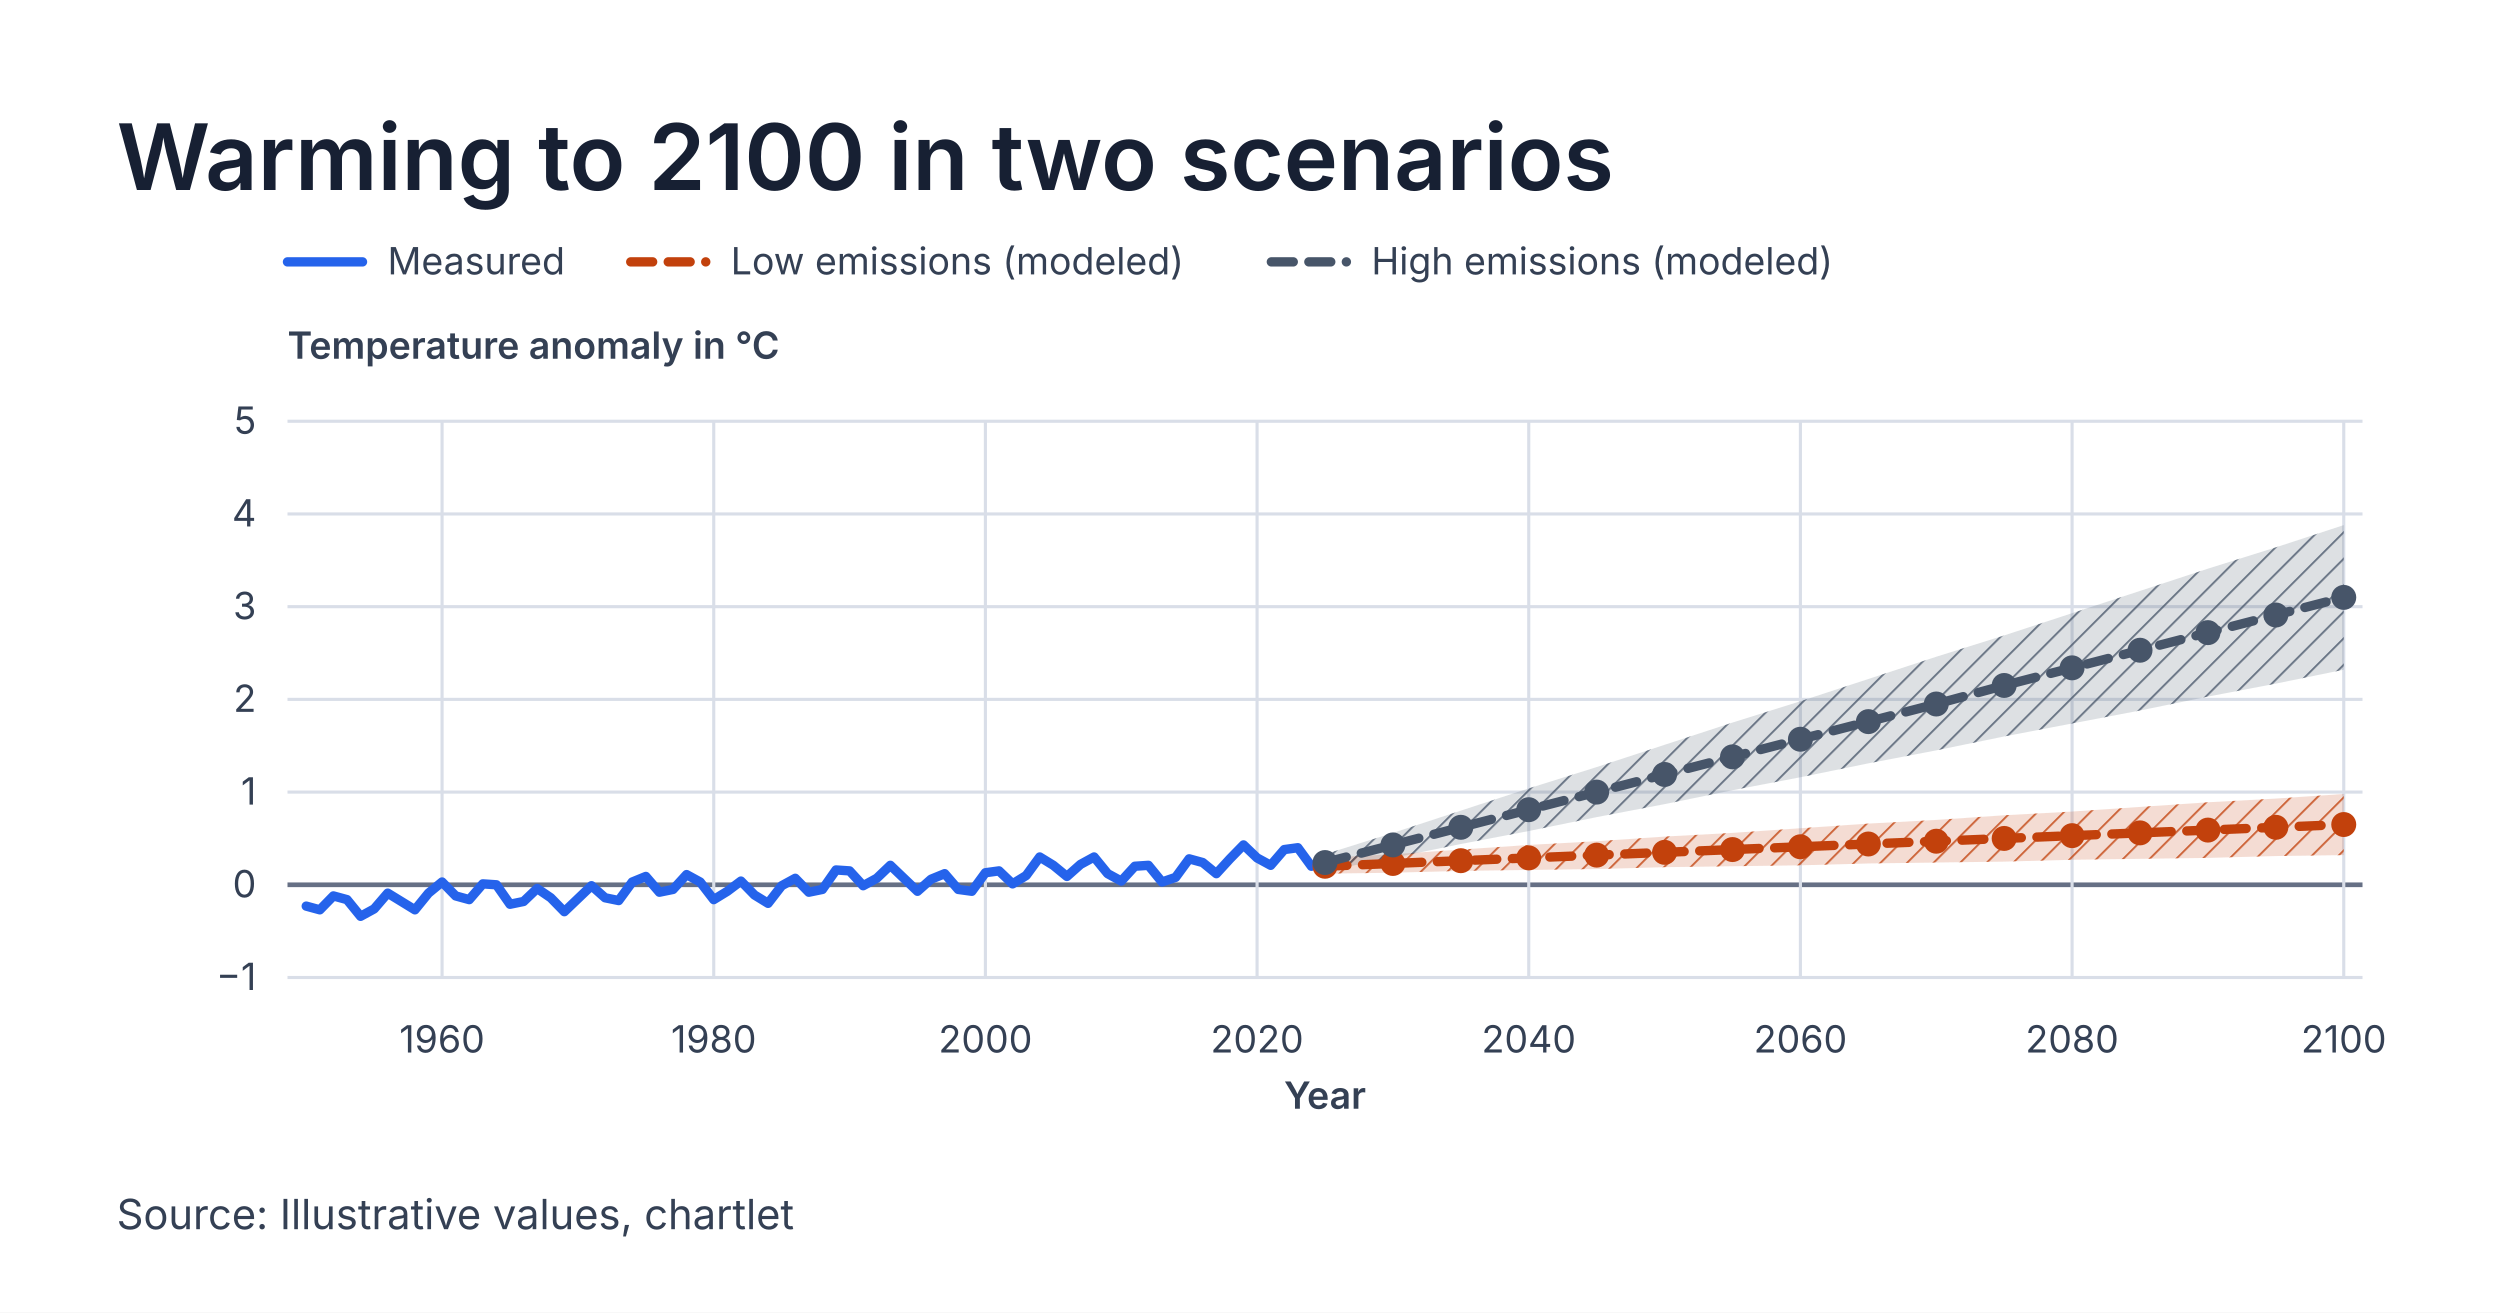
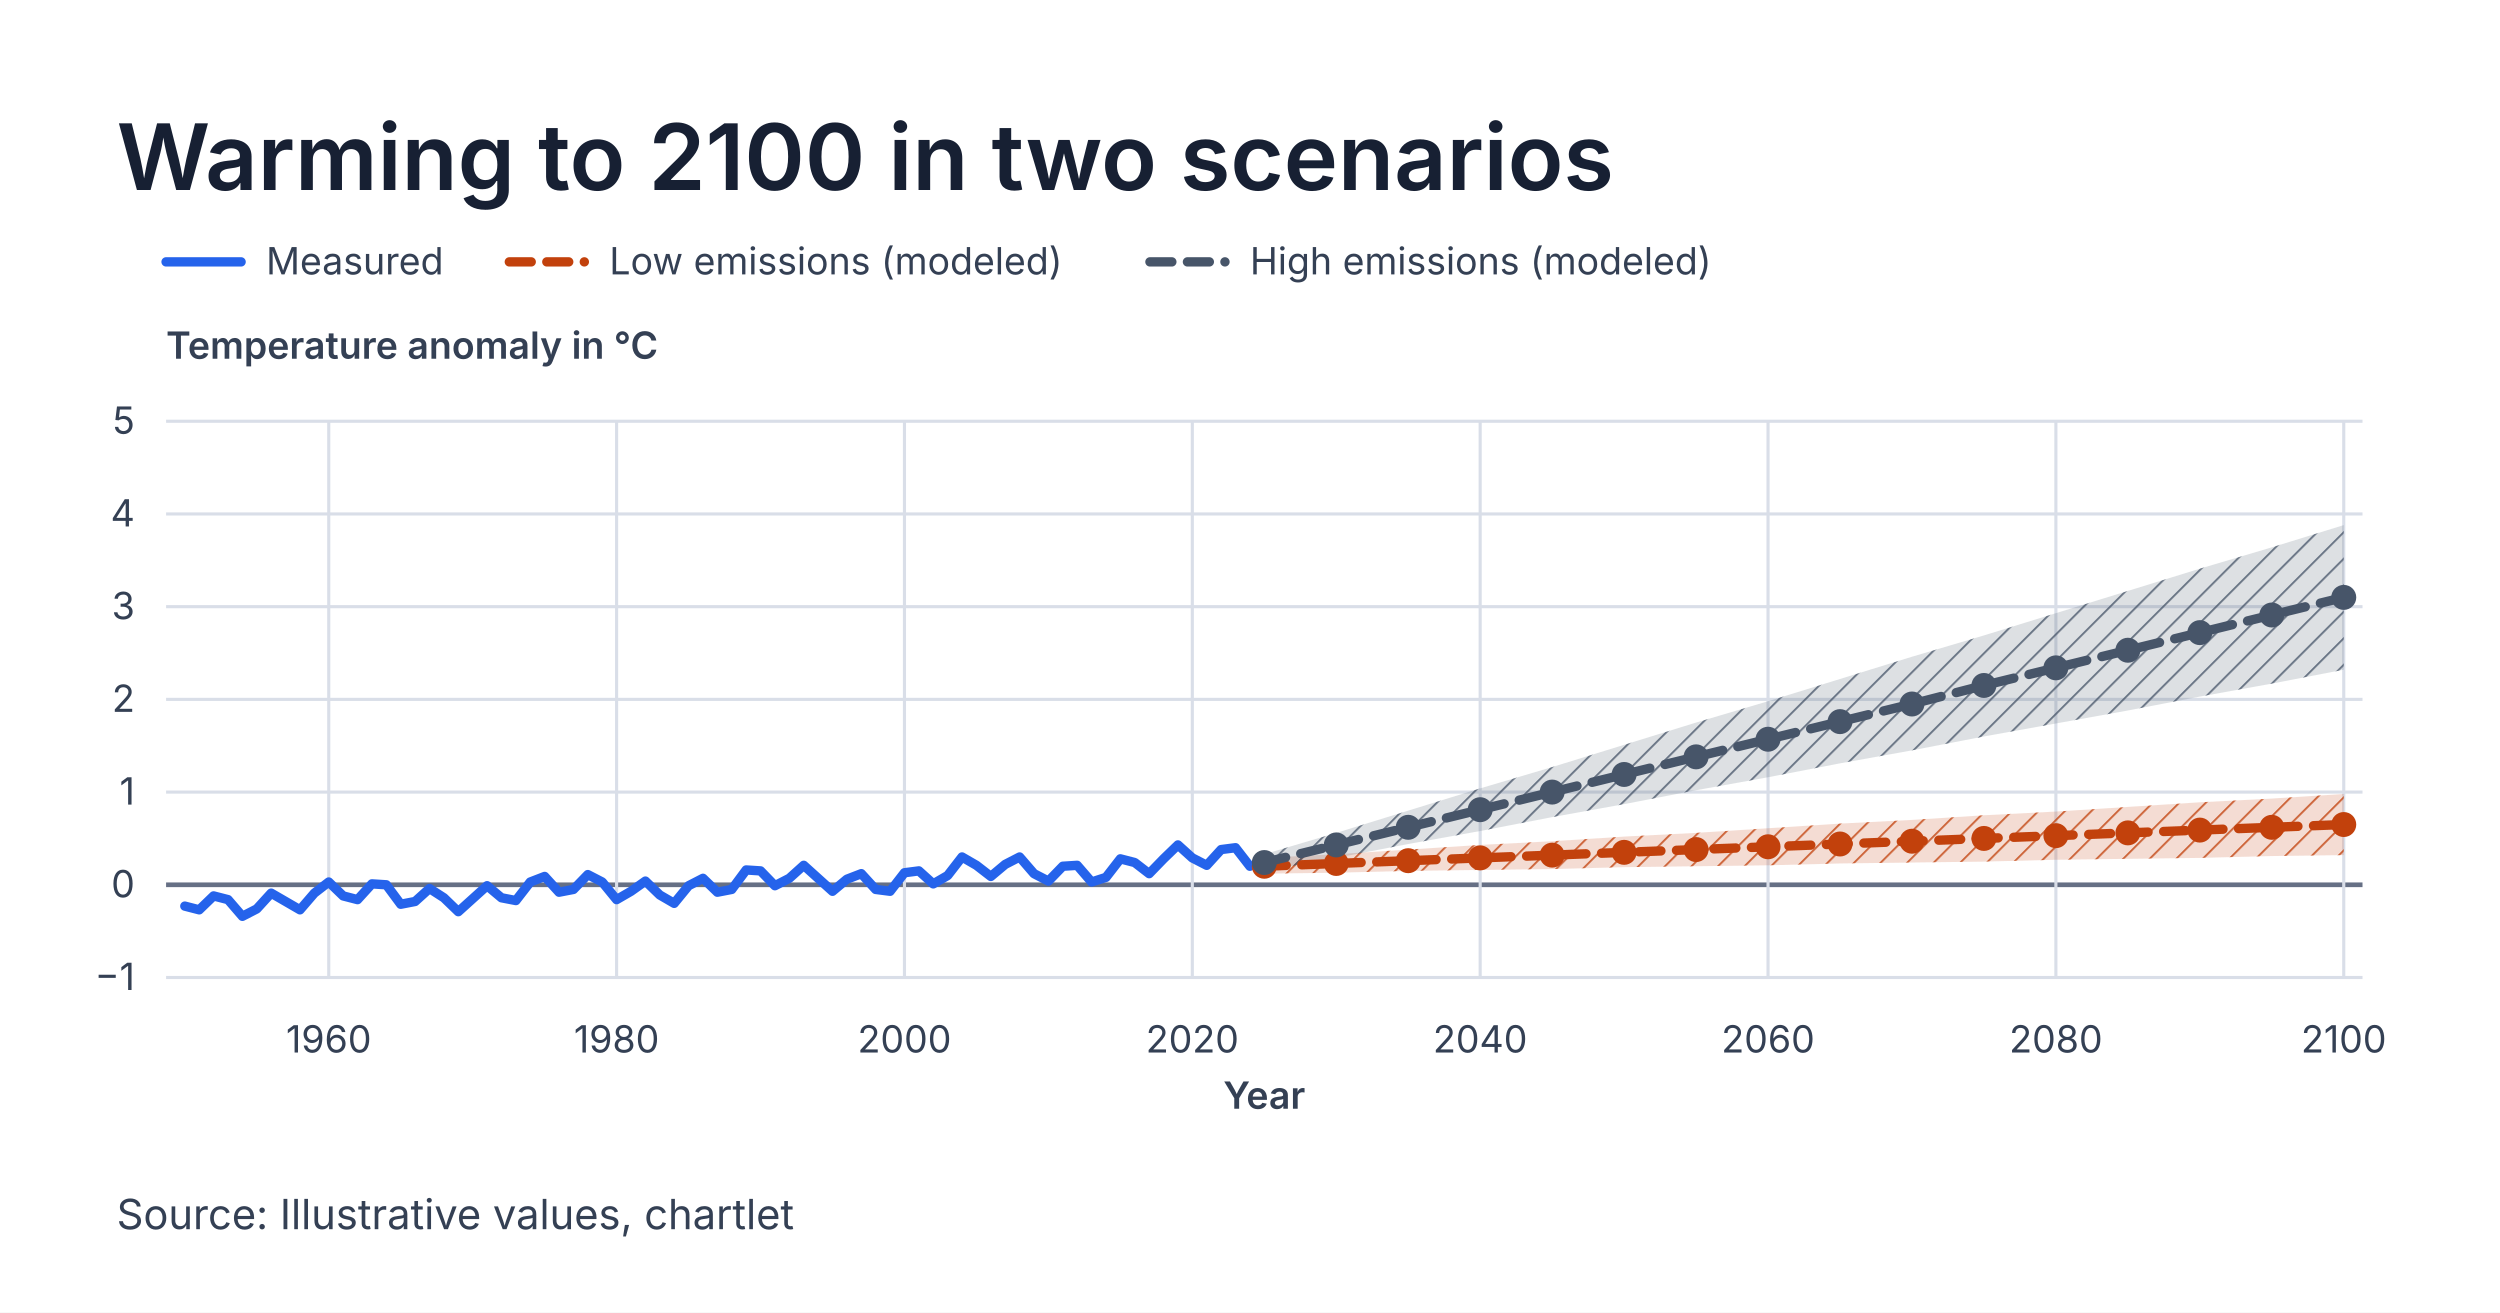
<svg xmlns="http://www.w3.org/2000/svg" width="1200" height="630" viewBox="0 0 1200 630" id="chartlet-b838eb4b759b2beb-s" role="img" aria-labelledby="chartlet-b838eb4b759b2beb-s-title chartlet-b838eb4b759b2beb-s-description" class="chartlet-root">
  <style>#chartlet-b838eb4b759b2beb-s.chartlet-root{max-width:100%;height:auto;font-family:Inter,ui-sans-serif,system-ui,sans-serif;color:#172033}#chartlet-b838eb4b759b2beb-s .chartlet-title{font-size:22px;font-weight:600;fill:#172033}#chartlet-b838eb4b759b2beb-s .chartlet-label,#chartlet-b838eb4b759b2beb-s .chartlet-tick,#chartlet-b838eb4b759b2beb-s .chartlet-value,#chartlet-b838eb4b759b2beb-s .chartlet-value-inverse,#chartlet-b838eb4b759b2beb-s .chartlet-axis-title{font-size:12px;fill:#344054}#chartlet-b838eb4b759b2beb-s .chartlet-value,#chartlet-b838eb4b759b2beb-s .chartlet-value-inverse{font-weight:600}#chartlet-b838eb4b759b2beb-s .chartlet-value{fill:#172033}#chartlet-b838eb4b759b2beb-s .chartlet-value-inverse{fill:#fff}#chartlet-b838eb4b759b2beb-s .chartlet-axis-title{font-weight:600}#chartlet-b838eb4b759b2beb-s .chartlet-grid{stroke:#d9dee8;stroke-width:1}#chartlet-b838eb4b759b2beb-s .chartlet-zero{stroke:#667085;stroke-width:1.5}#chartlet-b838eb4b759b2beb-s .chartlet-bar,#chartlet-b838eb4b759b2beb-s .chartlet-point{fill:#2563eb}#chartlet-b838eb4b759b2beb-s .chartlet-line{fill:none;stroke:#2563eb;stroke-width:3;stroke-linecap:round;stroke-linejoin:round}#chartlet-b838eb4b759b2beb-s .chartlet-background{fill:#fff}#chartlet-b838eb4b759b2beb-s .chartlet-legend{font-size:12px;fill:#344054}#chartlet-b838eb4b759b2beb-s .chartlet-line-series-1{stroke:#2563eb}#chartlet-b838eb4b759b2beb-s .chartlet-line-series-2{stroke:#c2410c}#chartlet-b838eb4b759b2beb-s .chartlet-line-series-3{stroke:#475569}#chartlet-b838eb4b759b2beb-s .chartlet-line-series-4{stroke:#111827}#chartlet-b838eb4b759b2beb-s .chartlet-point-series-1{fill:#2563eb}#chartlet-b838eb4b759b2beb-s .chartlet-hit{fill:transparent;stroke:none}#chartlet-b838eb4b759b2beb-s .chartlet-band{stroke:none;fill-opacity:.18}#chartlet-b838eb4b759b2beb-s .chartlet-band-series-1{fill:#2563eb}#chartlet-b838eb4b759b2beb-s .chartlet-band-series-2{fill:#c2410c}#chartlet-b838eb4b759b2beb-s .chartlet-band-series-3{fill:#475569}#chartlet-b838eb4b759b2beb-s .chartlet-band-series-4{fill:#111827}#chartlet-b838eb4b759b2beb-s .chartlet-hatch{stroke:none}#chartlet-b838eb4b759b2beb-s .chartlet-hatch-line{stroke-width:1.2;opacity:.75}#chartlet-b838eb4b759b2beb-s .chartlet-line-modeled{stroke-dasharray:7 5}#chartlet-b838eb4b759b2beb-s .chartlet-line-thin{stroke-width:1}#chartlet-b838eb4b759b2beb-s .chartlet-point-series-2{fill:#c2410c}#chartlet-b838eb4b759b2beb-s .chartlet-point-series-3{fill:#475569}#chartlet-b838eb4b759b2beb-s .chartlet-point-series-4{fill:#111827}#chartlet-b838eb4b759b2beb-s .chartlet-rule{fill:none;stroke:#667085;stroke-width:1.5;stroke-dasharray:5 4}#chartlet-b838eb4b759b2beb-s .chartlet-rule-label{font-size:12px;font-weight:600;fill:#172033;paint-order:stroke;stroke:#fff;stroke-width:3px;stroke-linejoin:round}</style>
  <rect class="chartlet-background" x="0" y="0" width="1200" height="630" />
  <text x="56" y="91.2" class="chartlet-title" style="font-size:44px">Warming to 2100 in two scenarios</text>
  <text x="56" y="590" class="chartlet-label" style="font-size:20px">Source: Illustrative values, chartlet</text>
  <g transform="translate(30 115.2) scale(1.5)">
    <defs>
      <pattern id="chartlet-b838eb4b759b2beb-s-hatch-1" width="6" height="6" patternUnits="userSpaceOnUse" patternTransform="rotate(45)">
        <line x1="0" y1="0" x2="0" y2="6" class="chartlet-hatch-line chartlet-line-series-2" />
      </pattern>
      <pattern id="chartlet-b838eb4b759b2beb-s-hatch-2" width="6" height="6" patternUnits="userSpaceOnUse" patternTransform="rotate(45)">
        <line x1="0" y1="0" x2="0" y2="6" class="chartlet-hatch-line chartlet-line-series-3" />
      </pattern>
    </defs>
-     <line x1="72" y1="236" x2="736" y2="236" class="chartlet-grid" />
-     <text x="62" y="240" text-anchor="end" class="chartlet-tick">−1</text>
-     <line x1="72" y1="206.333" x2="736" y2="206.333" class="chartlet-zero" />
-     <text x="62" y="210.333" text-anchor="end" class="chartlet-tick">0</text>
-     <line x1="72" y1="176.667" x2="736" y2="176.667" class="chartlet-grid" />
-     <text x="62" y="180.667" text-anchor="end" class="chartlet-tick">1</text>
-     <line x1="72" y1="147" x2="736" y2="147" class="chartlet-grid" />
-     <text x="62" y="151" text-anchor="end" class="chartlet-tick">2</text>
-     <line x1="72" y1="117.333" x2="736" y2="117.333" class="chartlet-grid" />
-     <text x="62" y="121.333" text-anchor="end" class="chartlet-tick">3</text>
-     <line x1="72" y1="87.667" x2="736" y2="87.667" class="chartlet-grid" />
-     <text x="62" y="91.667" text-anchor="end" class="chartlet-tick">4</text>
-     <line x1="72" y1="58" x2="736" y2="58" class="chartlet-grid" />
-     <text x="62" y="62" text-anchor="end" class="chartlet-tick">5</text>
-     <line x1="121.461" y1="58" x2="121.461" y2="236" class="chartlet-grid" />
-     <text x="121.461" y="260" text-anchor="middle" class="chartlet-tick">1960</text>
-     <line x1="208.395" y1="58" x2="208.395" y2="236" class="chartlet-grid" />
-     <text x="208.395" y="260" text-anchor="middle" class="chartlet-tick">1980</text>
-     <line x1="295.329" y1="58" x2="295.329" y2="236" class="chartlet-grid" />
-     <text x="295.329" y="260" text-anchor="middle" class="chartlet-tick">2000</text>
-     <line x1="382.263" y1="58" x2="382.263" y2="236" class="chartlet-grid" />
-     <text x="382.263" y="260" text-anchor="middle" class="chartlet-tick">2020</text>
-     <line x1="469.198" y1="58" x2="469.198" y2="236" class="chartlet-grid" />
-     <text x="469.198" y="260" text-anchor="middle" class="chartlet-tick">2040</text>
-     <line x1="556.132" y1="58" x2="556.132" y2="236" class="chartlet-grid" />
-     <text x="556.132" y="260" text-anchor="middle" class="chartlet-tick">2060</text>
-     <line x1="643.066" y1="58" x2="643.066" y2="236" class="chartlet-grid" />
-     <text x="643.066" y="260" text-anchor="middle" class="chartlet-tick">2080</text>
+     <line x1="33.146" y1="236" x2="736" y2="236" class="chartlet-grid" />
+     <text x="23.146" y="240" text-anchor="end" class="chartlet-tick">−1</text>
+     <line x1="33.146" y1="206.333" x2="736" y2="206.333" class="chartlet-zero" />
+     <text x="23.146" y="210.333" text-anchor="end" class="chartlet-tick">0</text>
+     <line x1="33.146" y1="176.667" x2="736" y2="176.667" class="chartlet-grid" />
+     <text x="23.146" y="180.667" text-anchor="end" class="chartlet-tick">1</text>
+     <line x1="33.146" y1="147" x2="736" y2="147" class="chartlet-grid" />
+     <text x="23.146" y="151" text-anchor="end" class="chartlet-tick">2</text>
+     <line x1="33.146" y1="117.333" x2="736" y2="117.333" class="chartlet-grid" />
+     <text x="23.146" y="121.333" text-anchor="end" class="chartlet-tick">3</text>
+     <line x1="33.146" y1="87.667" x2="736" y2="87.667" class="chartlet-grid" />
+     <text x="23.146" y="91.667" text-anchor="end" class="chartlet-tick">4</text>
+     <line x1="33.146" y1="58" x2="736" y2="58" class="chartlet-grid" />
+     <text x="23.146" y="62" text-anchor="end" class="chartlet-tick">5</text>
+     <line x1="85.197" y1="58" x2="85.197" y2="236" class="chartlet-grid" />
+     <text x="85.197" y="260" text-anchor="middle" class="chartlet-tick">1960</text>
+     <line x1="177.311" y1="58" x2="177.311" y2="236" class="chartlet-grid" />
+     <text x="177.311" y="260" text-anchor="middle" class="chartlet-tick">1980</text>
+     <line x1="269.426" y1="58" x2="269.426" y2="236" class="chartlet-grid" />
+     <text x="269.426" y="260" text-anchor="middle" class="chartlet-tick">2000</text>
+     <line x1="361.541" y1="58" x2="361.541" y2="236" class="chartlet-grid" />
+     <text x="361.541" y="260" text-anchor="middle" class="chartlet-tick">2020</text>
+     <line x1="453.656" y1="58" x2="453.656" y2="236" class="chartlet-grid" />
+     <text x="453.656" y="260" text-anchor="middle" class="chartlet-tick">2040</text>
+     <line x1="545.77" y1="58" x2="545.77" y2="236" class="chartlet-grid" />
+     <text x="545.77" y="260" text-anchor="middle" class="chartlet-tick">2060</text>
+     <line x1="637.885" y1="58" x2="637.885" y2="236" class="chartlet-grid" />
+     <text x="637.885" y="260" text-anchor="middle" class="chartlet-tick">2080</text>
    <line x1="730" y1="58" x2="730" y2="236" class="chartlet-grid" />
    <text x="730" y="260" text-anchor="middle" class="chartlet-tick">2100</text>
-     <text x="72" y="38" text-anchor="start" class="chartlet-axis-title">Temperature anomaly in °C</text>
-     <polyline points="72,7 96,7" class="chartlet-line chartlet-line-series-1" />
-     <text x="104" y="11" text-anchor="start" class="chartlet-legend">Measured</text>
-     <polyline points="181.84,7 205.84,7" class="chartlet-line chartlet-line-modeled chartlet-line-series-2" />
-     <text x="213.84" y="11" text-anchor="start" class="chartlet-legend">Low emissions (modeled)</text>
-     <polyline points="386.84,7 410.84,7" class="chartlet-line chartlet-line-modeled chartlet-line-series-3" />
-     <text x="418.84" y="11" text-anchor="start" class="chartlet-legend">High emissions (modeled)</text>
-     <polyline points="404.006,197.73 425.737,196.543 447.467,195.06 469.198,193.577 490.94,192.39 512.671,190.907 534.401,189.72 556.132,188.237 577.874,186.753 599.605,185.567 621.335,184.083 643.066,182.897 664.808,181.413 686.539,179.93 708.269,178.743 730,177.26 730,196.84 708.269,197.137 686.539,197.73 664.808,198.027 643.066,198.323 621.335,198.917 599.605,199.213 577.874,199.51 556.132,200.103 534.401,200.4 512.671,200.697 490.94,201.29 469.198,201.587 447.467,201.883 425.737,202.477 404.006,202.773" class="chartlet-band chartlet-band-series-2" />
-     <polyline points="404.006,197.73 425.737,196.543 447.467,195.06 469.198,193.577 490.94,192.39 512.671,190.907 534.401,189.72 556.132,188.237 577.874,186.753 599.605,185.567 621.335,184.083 643.066,182.897 664.808,181.413 686.539,179.93 708.269,178.743 730,177.26 730,196.84 708.269,197.137 686.539,197.73 664.808,198.027 643.066,198.323 621.335,198.917 599.605,199.213 577.874,199.51 556.132,200.103 534.401,200.4 512.671,200.697 490.94,201.29 469.198,201.587 447.467,201.883 425.737,202.477 404.006,202.773" fill="url(#chartlet-b838eb4b759b2beb-s-hatch-1)" class="chartlet-hatch chartlet-style-1" />
-     <polyline points="404.006,196.543 425.737,189.72 447.467,182.6 469.198,175.48 490.94,168.657 512.671,161.537 534.401,154.417 556.132,147.593 577.874,140.473 599.605,133.353 621.335,126.53 643.066,119.41 664.808,112.29 686.539,105.17 708.269,98.347 730,91.227 730,137.507 708.269,141.957 686.539,146.11 664.808,150.56 643.066,154.713 621.335,158.867 599.605,163.317 577.874,167.47 556.132,171.92 534.401,176.073 512.671,180.523 490.94,184.677 469.198,189.127 447.467,193.28 425.737,197.73 404.006,201.883" class="chartlet-band chartlet-band-series-3" />
-     <polyline points="404.006,196.543 425.737,189.72 447.467,182.6 469.198,175.48 490.94,168.657 512.671,161.537 534.401,154.417 556.132,147.593 577.874,140.473 599.605,133.353 621.335,126.53 643.066,119.41 664.808,112.29 686.539,105.17 708.269,98.347 730,91.227 730,137.507 708.269,141.957 686.539,146.11 664.808,150.56 643.066,154.713 621.335,158.867 599.605,163.317 577.874,167.47 556.132,171.92 534.401,176.073 512.671,180.523 490.94,184.677 469.198,189.127 447.467,193.28 425.737,197.73 404.006,201.883" fill="url(#chartlet-b838eb4b759b2beb-s-hatch-2)" class="chartlet-hatch chartlet-style-2" />
-     <polyline points="78,213.157 82.344,214.343 86.687,209.893 91.043,211.08 95.387,216.42 99.731,214.047 104.074,209.003 108.43,211.673 112.774,214.343 117.117,209.003 121.461,205.443 125.817,209.893 130.16,211.08 134.504,206.037 138.848,206.333 143.204,212.563 147.547,211.673 151.891,207.52 156.235,210.487 160.59,214.937 164.934,210.783 169.278,206.63 173.622,210.487 177.977,211.377 182.321,205.443 186.665,203.663 191.008,208.707 195.364,207.817 199.708,203.07 204.052,205.443 208.395,211.08 212.751,208.41 217.095,205.147 221.438,209.597 225.782,212.267 230.138,206.63 234.481,204.257 238.825,208.707 243.169,207.817 247.525,201.587 251.868,201.883 256.212,206.63 260.556,204.257 264.911,200.103 269.255,204.257 273.599,208.41 277.943,204.553 282.298,202.773 286.642,207.817 290.986,208.41 295.329,202.477 299.685,201.883 304.029,206.037 308.372,203.367 312.716,197.433 317.072,200.103 321.416,203.663 325.759,199.807 330.103,197.433 334.459,202.773 338.802,205.147 343.146,200.4 347.49,200.103 351.845,205.443 356.189,203.96 360.533,198.027 364.877,199.213 369.232,202.773 373.576,198.027 377.92,193.577 382.263,197.73 386.619,200.103 390.963,195.06 395.307,194.467 399.65,200.4" class="chartlet-line chartlet-line-series-1" />
-     <circle cx="78" cy="213.157" r="4" class="chartlet-hit" />
-     <circle cx="82.344" cy="214.343" r="4" class="chartlet-hit" />
-     <circle cx="86.687" cy="209.893" r="4" class="chartlet-hit" />
-     <circle cx="91.043" cy="211.08" r="4" class="chartlet-hit" />
-     <circle cx="95.387" cy="216.42" r="4" class="chartlet-hit" />
-     <circle cx="99.731" cy="214.047" r="4" class="chartlet-hit" />
-     <circle cx="104.074" cy="209.003" r="4" class="chartlet-hit" />
-     <circle cx="108.43" cy="211.673" r="4" class="chartlet-hit" />
-     <circle cx="112.774" cy="214.343" r="4" class="chartlet-hit" />
-     <circle cx="117.117" cy="209.003" r="4" class="chartlet-hit" />
-     <circle cx="121.461" cy="205.443" r="4" class="chartlet-hit" />
-     <circle cx="125.817" cy="209.893" r="4" class="chartlet-hit" />
-     <circle cx="130.16" cy="211.08" r="4" class="chartlet-hit" />
-     <circle cx="134.504" cy="206.037" r="4" class="chartlet-hit" />
-     <circle cx="138.848" cy="206.333" r="4" class="chartlet-hit" />
-     <circle cx="143.204" cy="212.563" r="4" class="chartlet-hit" />
-     <circle cx="147.547" cy="211.673" r="4" class="chartlet-hit" />
-     <circle cx="151.891" cy="207.52" r="4" class="chartlet-hit" />
-     <circle cx="156.235" cy="210.487" r="4" class="chartlet-hit" />
-     <circle cx="160.59" cy="214.937" r="4" class="chartlet-hit" />
-     <circle cx="164.934" cy="210.783" r="4" class="chartlet-hit" />
-     <circle cx="169.278" cy="206.63" r="4" class="chartlet-hit" />
-     <circle cx="173.622" cy="210.487" r="4" class="chartlet-hit" />
-     <circle cx="177.977" cy="211.377" r="4" class="chartlet-hit" />
-     <circle cx="182.321" cy="205.443" r="4" class="chartlet-hit" />
-     <circle cx="186.665" cy="203.663" r="4" class="chartlet-hit" />
-     <circle cx="191.008" cy="208.707" r="4" class="chartlet-hit" />
-     <circle cx="195.364" cy="207.817" r="4" class="chartlet-hit" />
-     <circle cx="199.708" cy="203.07" r="4" class="chartlet-hit" />
-     <circle cx="204.052" cy="205.443" r="4" class="chartlet-hit" />
-     <circle cx="208.395" cy="211.08" r="4" class="chartlet-hit" />
-     <circle cx="212.751" cy="208.41" r="4" class="chartlet-hit" />
-     <circle cx="217.095" cy="205.147" r="4" class="chartlet-hit" />
-     <circle cx="221.438" cy="209.597" r="4" class="chartlet-hit" />
-     <circle cx="225.782" cy="212.267" r="4" class="chartlet-hit" />
-     <circle cx="230.138" cy="206.63" r="4" class="chartlet-hit" />
-     <circle cx="234.481" cy="204.257" r="4" class="chartlet-hit" />
-     <circle cx="238.825" cy="208.707" r="4" class="chartlet-hit" />
-     <circle cx="243.169" cy="207.817" r="4" class="chartlet-hit" />
-     <circle cx="247.525" cy="201.587" r="4" class="chartlet-hit" />
-     <circle cx="251.868" cy="201.883" r="4" class="chartlet-hit" />
-     <circle cx="256.212" cy="206.63" r="4" class="chartlet-hit" />
-     <circle cx="260.556" cy="204.257" r="4" class="chartlet-hit" />
-     <circle cx="264.911" cy="200.103" r="4" class="chartlet-hit" />
-     <circle cx="269.255" cy="204.257" r="4" class="chartlet-hit" />
-     <circle cx="273.599" cy="208.41" r="4" class="chartlet-hit" />
-     <circle cx="277.943" cy="204.553" r="4" class="chartlet-hit" />
-     <circle cx="282.298" cy="202.773" r="4" class="chartlet-hit" />
-     <circle cx="286.642" cy="207.817" r="4" class="chartlet-hit" />
-     <circle cx="290.986" cy="208.41" r="4" class="chartlet-hit" />
-     <circle cx="295.329" cy="202.477" r="4" class="chartlet-hit" />
-     <circle cx="299.685" cy="201.883" r="4" class="chartlet-hit" />
-     <circle cx="304.029" cy="206.037" r="4" class="chartlet-hit" />
-     <circle cx="308.372" cy="203.367" r="4" class="chartlet-hit" />
-     <circle cx="312.716" cy="197.433" r="4" class="chartlet-hit" />
-     <circle cx="317.072" cy="200.103" r="4" class="chartlet-hit" />
-     <circle cx="321.416" cy="203.663" r="4" class="chartlet-hit" />
-     <circle cx="325.759" cy="199.807" r="4" class="chartlet-hit" />
-     <circle cx="330.103" cy="197.433" r="4" class="chartlet-hit" />
-     <circle cx="334.459" cy="202.773" r="4" class="chartlet-hit" />
-     <circle cx="338.802" cy="205.147" r="4" class="chartlet-hit" />
-     <circle cx="343.146" cy="200.4" r="4" class="chartlet-hit" />
-     <circle cx="347.49" cy="200.103" r="4" class="chartlet-hit" />
-     <circle cx="351.845" cy="205.443" r="4" class="chartlet-hit" />
-     <circle cx="356.189" cy="203.96" r="4" class="chartlet-hit" />
-     <circle cx="360.533" cy="198.027" r="4" class="chartlet-hit" />
-     <circle cx="364.877" cy="199.213" r="4" class="chartlet-hit" />
-     <circle cx="369.232" cy="202.773" r="4" class="chartlet-hit" />
-     <circle cx="373.576" cy="198.027" r="4" class="chartlet-hit" />
-     <circle cx="377.92" cy="193.577" r="4" class="chartlet-hit" />
-     <circle cx="382.263" cy="197.73" r="4" class="chartlet-hit" />
-     <circle cx="386.619" cy="200.103" r="4" class="chartlet-hit" />
-     <circle cx="390.963" cy="195.06" r="4" class="chartlet-hit" />
-     <circle cx="395.307" cy="194.467" r="4" class="chartlet-hit" />
-     <circle cx="399.65" cy="200.4" r="4" class="chartlet-hit" />
-     <polyline points="404.006,200.4 425.737,199.51 447.467,198.62 469.198,197.73 490.94,196.84 512.671,195.95 534.401,195.06 556.132,194.17 577.874,193.28 599.605,192.39 621.335,191.5 643.066,190.61 664.808,189.72 686.539,188.83 708.269,187.94 730,187.05" class="chartlet-line chartlet-line-modeled chartlet-line-series-2" />
-     <circle cx="404.006" cy="200.4" r="4" class="chartlet-point chartlet-point-series-2" />
-     <circle cx="425.737" cy="199.51" r="4" class="chartlet-point chartlet-point-series-2" />
-     <circle cx="447.467" cy="198.62" r="4" class="chartlet-point chartlet-point-series-2" />
-     <circle cx="469.198" cy="197.73" r="4" class="chartlet-point chartlet-point-series-2" />
-     <circle cx="490.94" cy="196.84" r="4" class="chartlet-point chartlet-point-series-2" />
-     <circle cx="512.671" cy="195.95" r="4" class="chartlet-point chartlet-point-series-2" />
-     <circle cx="534.401" cy="195.06" r="4" class="chartlet-point chartlet-point-series-2" />
-     <circle cx="556.132" cy="194.17" r="4" class="chartlet-point chartlet-point-series-2" />
-     <circle cx="577.874" cy="193.28" r="4" class="chartlet-point chartlet-point-series-2" />
-     <circle cx="599.605" cy="192.39" r="4" class="chartlet-point chartlet-point-series-2" />
-     <circle cx="621.335" cy="191.5" r="4" class="chartlet-point chartlet-point-series-2" />
-     <circle cx="643.066" cy="190.61" r="4" class="chartlet-point chartlet-point-series-2" />
-     <circle cx="664.808" cy="189.72" r="4" class="chartlet-point chartlet-point-series-2" />
-     <circle cx="686.539" cy="188.83" r="4" class="chartlet-point chartlet-point-series-2" />
-     <circle cx="708.269" cy="187.94" r="4" class="chartlet-point chartlet-point-series-2" />
+     <text x="33.146" y="38" text-anchor="start" class="chartlet-axis-title">Temperature anomaly in °C</text>
+     <polyline points="33.146,7 57.146,7" class="chartlet-line chartlet-line-series-1" />
+     <text x="65.146" y="11" text-anchor="start" class="chartlet-legend">Measured</text>
+     <polyline points="142.986,7 166.986,7" class="chartlet-line chartlet-line-modeled chartlet-line-series-2" />
+     <text x="174.986" y="11" text-anchor="start" class="chartlet-legend">Low emissions (modeled)</text>
+     <polyline points="347.986,7 371.986,7" class="chartlet-line chartlet-line-modeled chartlet-line-series-3" />
+     <text x="379.986" y="11" text-anchor="start" class="chartlet-legend">High emissions (modeled)</text>
+     <polyline points="384.579,197.73 407.605,196.543 430.63,195.06 453.656,193.577 476.694,192.39 499.719,190.907 522.745,189.72 545.77,188.237 568.809,186.753 591.834,185.567 614.86,184.083 637.885,182.897 660.923,181.413 683.949,179.93 706.974,178.743 730,177.26 730,196.84 706.974,197.137 683.949,197.73 660.923,198.027 637.885,198.323 614.86,198.917 591.834,199.213 568.809,199.51 545.77,200.103 522.745,200.4 499.719,200.697 476.694,201.29 453.656,201.587 430.63,201.883 407.605,202.477 384.579,202.773" class="chartlet-band chartlet-band-series-2" />
+     <polyline points="384.579,197.73 407.605,196.543 430.63,195.06 453.656,193.577 476.694,192.39 499.719,190.907 522.745,189.72 545.77,188.237 568.809,186.753 591.834,185.567 614.86,184.083 637.885,182.897 660.923,181.413 683.949,179.93 706.974,178.743 730,177.26 730,196.84 706.974,197.137 683.949,197.73 660.923,198.027 637.885,198.323 614.86,198.917 591.834,199.213 568.809,199.51 545.77,200.103 522.745,200.4 499.719,200.697 476.694,201.29 453.656,201.587 430.63,201.883 407.605,202.477 384.579,202.773" fill="url(#chartlet-b838eb4b759b2beb-s-hatch-1)" class="chartlet-hatch chartlet-style-1" />
+     <polyline points="384.579,196.543 407.605,189.72 430.63,182.6 453.656,175.48 476.694,168.657 499.719,161.537 522.745,154.417 545.77,147.593 568.809,140.473 591.834,133.353 614.86,126.53 637.885,119.41 660.923,112.29 683.949,105.17 706.974,98.347 730,91.227 730,137.507 706.974,141.957 683.949,146.11 660.923,150.56 637.885,154.713 614.86,158.867 591.834,163.317 568.809,167.47 545.77,171.92 522.745,176.073 499.719,180.523 476.694,184.677 453.656,189.127 430.63,193.28 407.605,197.73 384.579,201.883" class="chartlet-band chartlet-band-series-3" />
+     <polyline points="384.579,196.543 407.605,189.72 430.63,182.6 453.656,175.48 476.694,168.657 499.719,161.537 522.745,154.417 545.77,147.593 568.809,140.473 591.834,133.353 614.86,126.53 637.885,119.41 660.923,112.29 683.949,105.17 706.974,98.347 730,91.227 730,137.507 706.974,141.957 683.949,146.11 660.923,150.56 637.885,154.713 614.86,158.867 591.834,163.317 568.809,167.47 545.77,171.92 522.745,176.073 499.719,180.523 476.694,184.677 453.656,189.127 430.63,193.28 407.605,197.73 384.579,201.883" fill="url(#chartlet-b838eb4b759b2beb-s-hatch-2)" class="chartlet-hatch chartlet-style-2" />
+     <polyline points="39.146,213.157 43.748,214.343 48.351,209.893 52.966,211.08 57.569,216.42 62.171,214.047 66.774,209.003 71.389,211.673 75.992,214.343 80.594,209.003 85.197,205.443 89.812,209.893 94.414,211.08 99.017,206.037 103.62,206.333 108.235,212.563 112.837,211.673 117.44,207.52 122.043,210.487 126.658,214.937 131.26,210.783 135.863,206.63 140.466,210.487 145.081,211.377 149.683,205.443 154.286,203.663 158.888,208.707 163.504,207.817 168.106,203.07 172.709,205.443 177.311,211.08 181.927,208.41 186.529,205.147 191.132,209.597 195.734,212.267 200.35,206.63 204.952,204.257 209.555,208.707 214.157,207.817 218.773,201.587 223.375,201.883 227.978,206.63 232.58,204.257 237.195,200.103 241.798,204.257 246.401,208.41 251.003,204.553 255.618,202.773 260.221,207.817 264.824,208.41 269.426,202.477 274.041,201.883 278.644,206.037 283.247,203.367 287.849,197.433 292.464,200.103 297.067,203.663 301.67,199.807 306.272,197.433 310.887,202.773 315.49,205.147 320.092,200.4 324.695,200.103 329.31,205.443 333.913,203.96 338.515,198.027 343.118,199.213 347.733,202.773 352.336,198.027 356.938,193.577 361.541,197.73 366.156,200.103 370.759,195.06 375.361,194.467 379.964,200.4" class="chartlet-line chartlet-line-series-1" />
+     <circle cx="39.146" cy="213.157" r="4" class="chartlet-hit" />
+     <circle cx="43.748" cy="214.343" r="4" class="chartlet-hit" />
+     <circle cx="48.351" cy="209.893" r="4" class="chartlet-hit" />
+     <circle cx="52.966" cy="211.08" r="4" class="chartlet-hit" />
+     <circle cx="57.569" cy="216.42" r="4" class="chartlet-hit" />
+     <circle cx="62.171" cy="214.047" r="4" class="chartlet-hit" />
+     <circle cx="66.774" cy="209.003" r="4" class="chartlet-hit" />
+     <circle cx="71.389" cy="211.673" r="4" class="chartlet-hit" />
+     <circle cx="75.992" cy="214.343" r="4" class="chartlet-hit" />
+     <circle cx="80.594" cy="209.003" r="4" class="chartlet-hit" />
+     <circle cx="85.197" cy="205.443" r="4" class="chartlet-hit" />
+     <circle cx="89.812" cy="209.893" r="4" class="chartlet-hit" />
+     <circle cx="94.414" cy="211.08" r="4" class="chartlet-hit" />
+     <circle cx="99.017" cy="206.037" r="4" class="chartlet-hit" />
+     <circle cx="103.62" cy="206.333" r="4" class="chartlet-hit" />
+     <circle cx="108.235" cy="212.563" r="4" class="chartlet-hit" />
+     <circle cx="112.837" cy="211.673" r="4" class="chartlet-hit" />
+     <circle cx="117.44" cy="207.52" r="4" class="chartlet-hit" />
+     <circle cx="122.043" cy="210.487" r="4" class="chartlet-hit" />
+     <circle cx="126.658" cy="214.937" r="4" class="chartlet-hit" />
+     <circle cx="131.26" cy="210.783" r="4" class="chartlet-hit" />
+     <circle cx="135.863" cy="206.63" r="4" class="chartlet-hit" />
+     <circle cx="140.466" cy="210.487" r="4" class="chartlet-hit" />
+     <circle cx="145.081" cy="211.377" r="4" class="chartlet-hit" />
+     <circle cx="149.683" cy="205.443" r="4" class="chartlet-hit" />
+     <circle cx="154.286" cy="203.663" r="4" class="chartlet-hit" />
+     <circle cx="158.888" cy="208.707" r="4" class="chartlet-hit" />
+     <circle cx="163.504" cy="207.817" r="4" class="chartlet-hit" />
+     <circle cx="168.106" cy="203.07" r="4" class="chartlet-hit" />
+     <circle cx="172.709" cy="205.443" r="4" class="chartlet-hit" />
+     <circle cx="177.311" cy="211.08" r="4" class="chartlet-hit" />
+     <circle cx="181.927" cy="208.41" r="4" class="chartlet-hit" />
+     <circle cx="186.529" cy="205.147" r="4" class="chartlet-hit" />
+     <circle cx="191.132" cy="209.597" r="4" class="chartlet-hit" />
+     <circle cx="195.734" cy="212.267" r="4" class="chartlet-hit" />
+     <circle cx="200.35" cy="206.63" r="4" class="chartlet-hit" />
+     <circle cx="204.952" cy="204.257" r="4" class="chartlet-hit" />
+     <circle cx="209.555" cy="208.707" r="4" class="chartlet-hit" />
+     <circle cx="214.157" cy="207.817" r="4" class="chartlet-hit" />
+     <circle cx="218.773" cy="201.587" r="4" class="chartlet-hit" />
+     <circle cx="223.375" cy="201.883" r="4" class="chartlet-hit" />
+     <circle cx="227.978" cy="206.63" r="4" class="chartlet-hit" />
+     <circle cx="232.58" cy="204.257" r="4" class="chartlet-hit" />
+     <circle cx="237.195" cy="200.103" r="4" class="chartlet-hit" />
+     <circle cx="241.798" cy="204.257" r="4" class="chartlet-hit" />
+     <circle cx="246.401" cy="208.41" r="4" class="chartlet-hit" />
+     <circle cx="251.003" cy="204.553" r="4" class="chartlet-hit" />
+     <circle cx="255.618" cy="202.773" r="4" class="chartlet-hit" />
+     <circle cx="260.221" cy="207.817" r="4" class="chartlet-hit" />
+     <circle cx="264.824" cy="208.41" r="4" class="chartlet-hit" />
+     <circle cx="269.426" cy="202.477" r="4" class="chartlet-hit" />
+     <circle cx="274.041" cy="201.883" r="4" class="chartlet-hit" />
+     <circle cx="278.644" cy="206.037" r="4" class="chartlet-hit" />
+     <circle cx="283.247" cy="203.367" r="4" class="chartlet-hit" />
+     <circle cx="287.849" cy="197.433" r="4" class="chartlet-hit" />
+     <circle cx="292.464" cy="200.103" r="4" class="chartlet-hit" />
+     <circle cx="297.067" cy="203.663" r="4" class="chartlet-hit" />
+     <circle cx="301.67" cy="199.807" r="4" class="chartlet-hit" />
+     <circle cx="306.272" cy="197.433" r="4" class="chartlet-hit" />
+     <circle cx="310.887" cy="202.773" r="4" class="chartlet-hit" />
+     <circle cx="315.49" cy="205.147" r="4" class="chartlet-hit" />
+     <circle cx="320.092" cy="200.4" r="4" class="chartlet-hit" />
+     <circle cx="324.695" cy="200.103" r="4" class="chartlet-hit" />
+     <circle cx="329.31" cy="205.443" r="4" class="chartlet-hit" />
+     <circle cx="333.913" cy="203.96" r="4" class="chartlet-hit" />
+     <circle cx="338.515" cy="198.027" r="4" class="chartlet-hit" />
+     <circle cx="343.118" cy="199.213" r="4" class="chartlet-hit" />
+     <circle cx="347.733" cy="202.773" r="4" class="chartlet-hit" />
+     <circle cx="352.336" cy="198.027" r="4" class="chartlet-hit" />
+     <circle cx="356.938" cy="193.577" r="4" class="chartlet-hit" />
+     <circle cx="361.541" cy="197.73" r="4" class="chartlet-hit" />
+     <circle cx="366.156" cy="200.103" r="4" class="chartlet-hit" />
+     <circle cx="370.759" cy="195.06" r="4" class="chartlet-hit" />
+     <circle cx="375.361" cy="194.467" r="4" class="chartlet-hit" />
+     <circle cx="379.964" cy="200.4" r="4" class="chartlet-hit" />
+     <polyline points="384.579,200.4 407.605,199.51 430.63,198.62 453.656,197.73 476.694,196.84 499.719,195.95 522.745,195.06 545.77,194.17 568.809,193.28 591.834,192.39 614.86,191.5 637.885,190.61 660.923,189.72 683.949,188.83 706.974,187.94 730,187.05" class="chartlet-line chartlet-line-modeled chartlet-line-series-2" />
+     <circle cx="384.579" cy="200.4" r="4" class="chartlet-point chartlet-point-series-2" />
+     <circle cx="407.605" cy="199.51" r="4" class="chartlet-point chartlet-point-series-2" />
+     <circle cx="430.63" cy="198.62" r="4" class="chartlet-point chartlet-point-series-2" />
+     <circle cx="453.656" cy="197.73" r="4" class="chartlet-point chartlet-point-series-2" />
+     <circle cx="476.694" cy="196.84" r="4" class="chartlet-point chartlet-point-series-2" />
+     <circle cx="499.719" cy="195.95" r="4" class="chartlet-point chartlet-point-series-2" />
+     <circle cx="522.745" cy="195.06" r="4" class="chartlet-point chartlet-point-series-2" />
+     <circle cx="545.77" cy="194.17" r="4" class="chartlet-point chartlet-point-series-2" />
+     <circle cx="568.809" cy="193.28" r="4" class="chartlet-point chartlet-point-series-2" />
+     <circle cx="591.834" cy="192.39" r="4" class="chartlet-point chartlet-point-series-2" />
+     <circle cx="614.86" cy="191.5" r="4" class="chartlet-point chartlet-point-series-2" />
+     <circle cx="637.885" cy="190.61" r="4" class="chartlet-point chartlet-point-series-2" />
+     <circle cx="660.923" cy="189.72" r="4" class="chartlet-point chartlet-point-series-2" />
+     <circle cx="683.949" cy="188.83" r="4" class="chartlet-point chartlet-point-series-2" />
+     <circle cx="706.974" cy="187.94" r="4" class="chartlet-point chartlet-point-series-2" />
    <circle cx="730" cy="187.05" r="4" class="chartlet-point chartlet-point-series-2" />
-     <polyline points="404.006,199.213 425.737,193.577 447.467,187.94 469.198,182.303 490.94,176.667 512.671,171.03 534.401,165.393 556.132,159.757 577.874,154.12 599.605,148.483 621.335,142.55 643.066,136.913 664.808,131.277 686.539,125.64 708.269,120.003 730,114.367" class="chartlet-line chartlet-line-modeled chartlet-line-series-3" />
-     <circle cx="404.006" cy="199.213" r="4" class="chartlet-point chartlet-point-series-3" />
-     <circle cx="425.737" cy="193.577" r="4" class="chartlet-point chartlet-point-series-3" />
-     <circle cx="447.467" cy="187.94" r="4" class="chartlet-point chartlet-point-series-3" />
-     <circle cx="469.198" cy="182.303" r="4" class="chartlet-point chartlet-point-series-3" />
-     <circle cx="490.94" cy="176.667" r="4" class="chartlet-point chartlet-point-series-3" />
-     <circle cx="512.671" cy="171.03" r="4" class="chartlet-point chartlet-point-series-3" />
-     <circle cx="534.401" cy="165.393" r="4" class="chartlet-point chartlet-point-series-3" />
-     <circle cx="556.132" cy="159.757" r="4" class="chartlet-point chartlet-point-series-3" />
-     <circle cx="577.874" cy="154.12" r="4" class="chartlet-point chartlet-point-series-3" />
-     <circle cx="599.605" cy="148.483" r="4" class="chartlet-point chartlet-point-series-3" />
-     <circle cx="621.335" cy="142.55" r="4" class="chartlet-point chartlet-point-series-3" />
-     <circle cx="643.066" cy="136.913" r="4" class="chartlet-point chartlet-point-series-3" />
-     <circle cx="664.808" cy="131.277" r="4" class="chartlet-point chartlet-point-series-3" />
-     <circle cx="686.539" cy="125.64" r="4" class="chartlet-point chartlet-point-series-3" />
-     <circle cx="708.269" cy="120.003" r="4" class="chartlet-point chartlet-point-series-3" />
+     <polyline points="384.579,199.213 407.605,193.577 430.63,187.94 453.656,182.303 476.694,176.667 499.719,171.03 522.745,165.393 545.77,159.757 568.809,154.12 591.834,148.483 614.86,142.55 637.885,136.913 660.923,131.277 683.949,125.64 706.974,120.003 730,114.367" class="chartlet-line chartlet-line-modeled chartlet-line-series-3" />
+     <circle cx="384.579" cy="199.213" r="4" class="chartlet-point chartlet-point-series-3" />
+     <circle cx="407.605" cy="193.577" r="4" class="chartlet-point chartlet-point-series-3" />
+     <circle cx="430.63" cy="187.94" r="4" class="chartlet-point chartlet-point-series-3" />
+     <circle cx="453.656" cy="182.303" r="4" class="chartlet-point chartlet-point-series-3" />
+     <circle cx="476.694" cy="176.667" r="4" class="chartlet-point chartlet-point-series-3" />
+     <circle cx="499.719" cy="171.03" r="4" class="chartlet-point chartlet-point-series-3" />
+     <circle cx="522.745" cy="165.393" r="4" class="chartlet-point chartlet-point-series-3" />
+     <circle cx="545.77" cy="159.757" r="4" class="chartlet-point chartlet-point-series-3" />
+     <circle cx="568.809" cy="154.12" r="4" class="chartlet-point chartlet-point-series-3" />
+     <circle cx="591.834" cy="148.483" r="4" class="chartlet-point chartlet-point-series-3" />
+     <circle cx="614.86" cy="142.55" r="4" class="chartlet-point chartlet-point-series-3" />
+     <circle cx="637.885" cy="136.913" r="4" class="chartlet-point chartlet-point-series-3" />
+     <circle cx="660.923" cy="131.277" r="4" class="chartlet-point chartlet-point-series-3" />
+     <circle cx="683.949" cy="125.64" r="4" class="chartlet-point chartlet-point-series-3" />
+     <circle cx="706.974" cy="120.003" r="4" class="chartlet-point chartlet-point-series-3" />
    <circle cx="730" cy="114.367" r="4" class="chartlet-point chartlet-point-series-3" />
-     <text x="404" y="278" text-anchor="middle" class="chartlet-axis-title">Year</text>
+     <text x="384.573" y="278" text-anchor="middle" class="chartlet-axis-title">Year</text>
  </g>
</svg>
